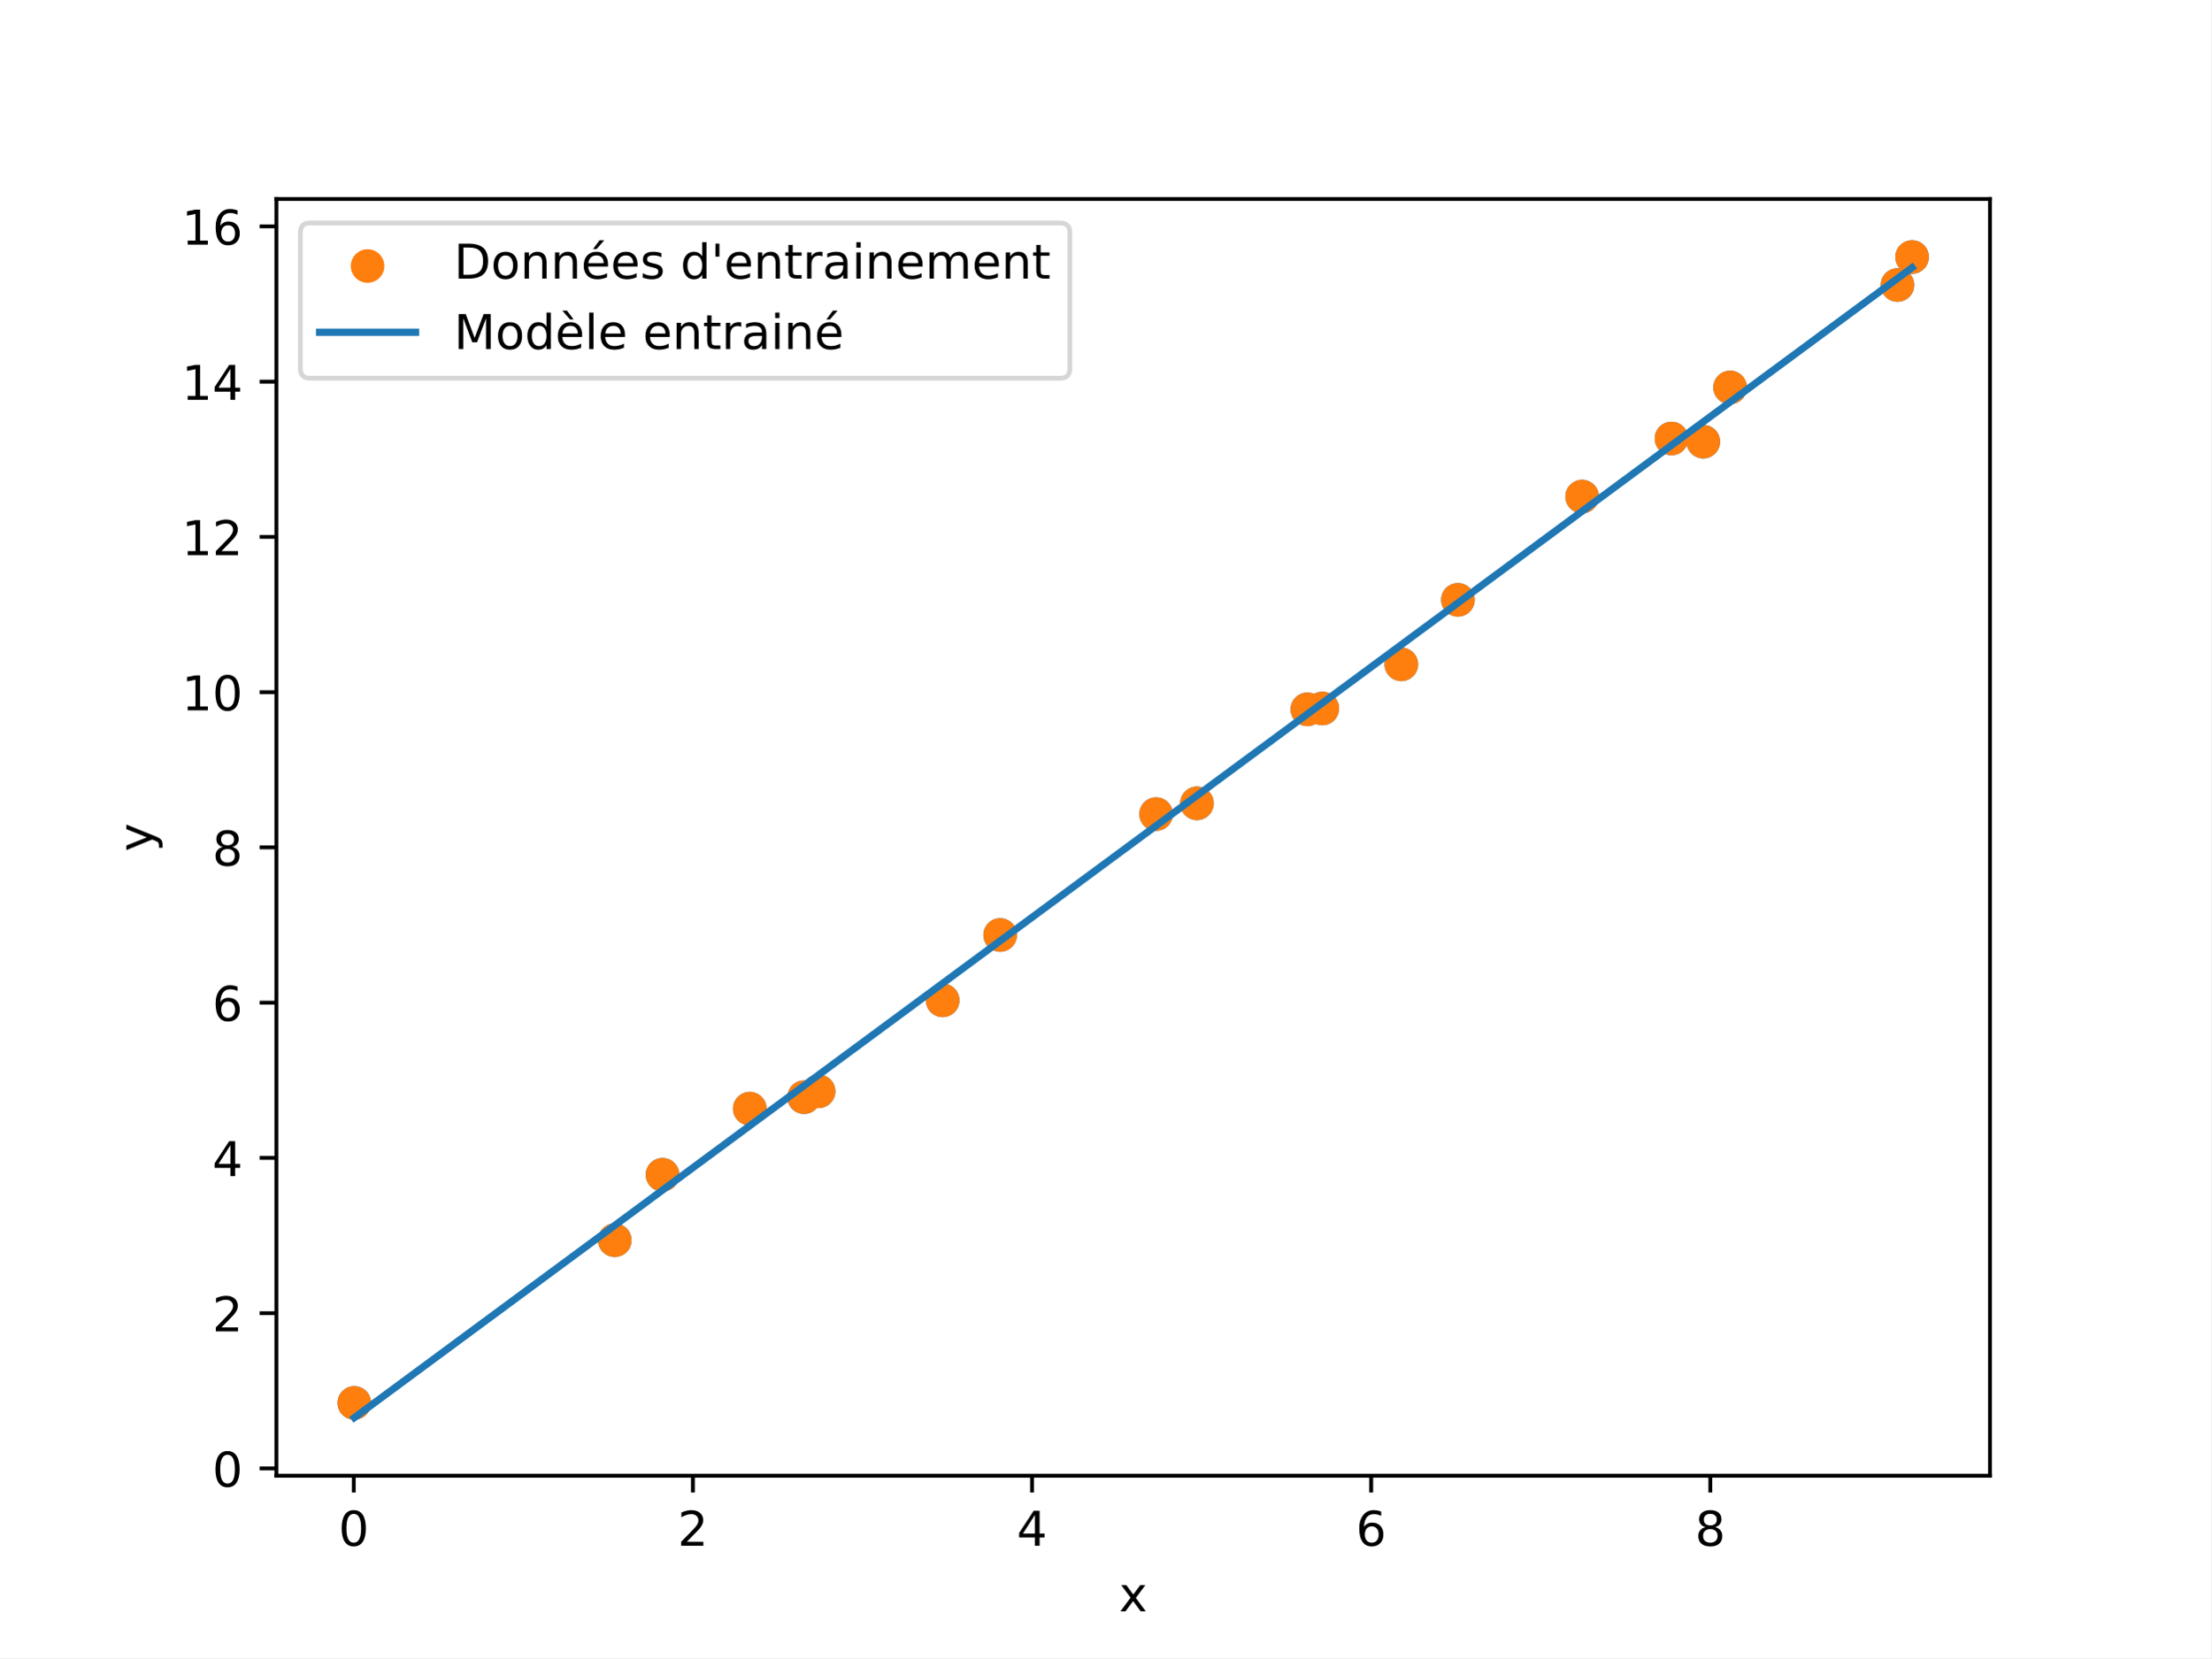
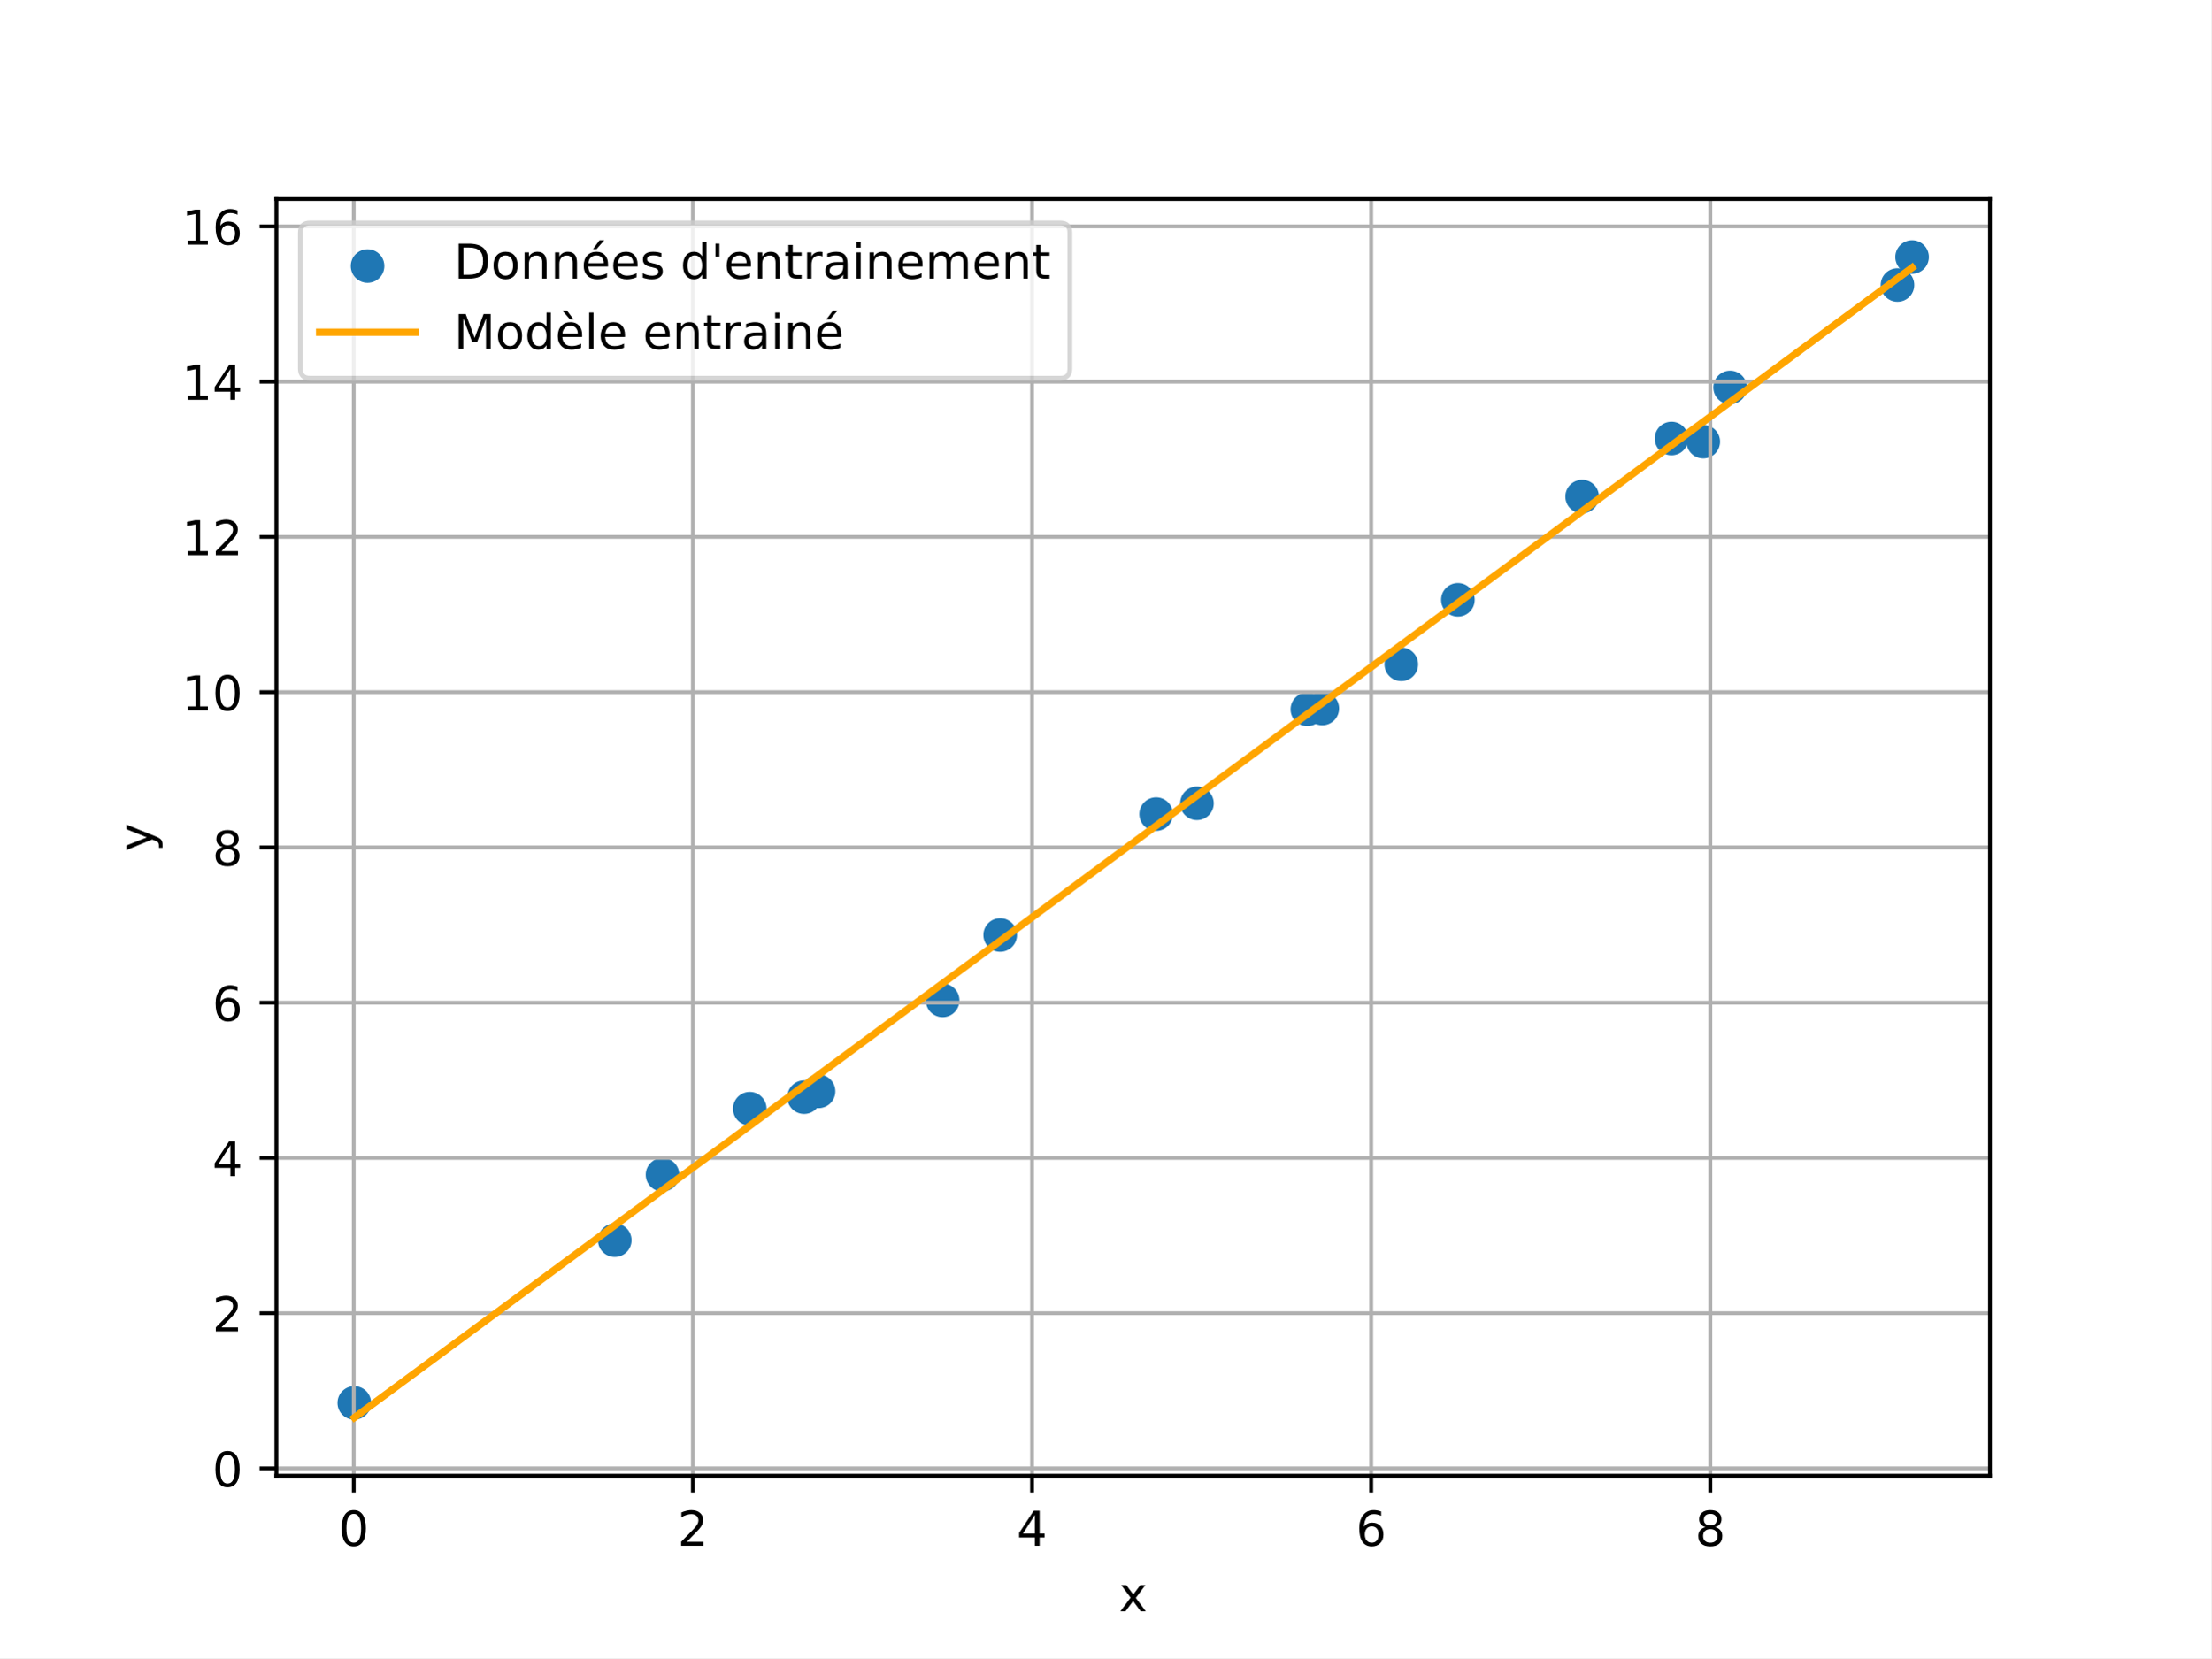
<svg xmlns="http://www.w3.org/2000/svg" xmlns:xlink="http://www.w3.org/1999/xlink" width="460.8pt" height="345.6pt" viewBox="0 0 460.8 345.6" version="1.1">
  <defs>
    <style type="text/css">*{stroke-linejoin: round; stroke-linecap: butt}</style>
  </defs>
  <g id="figure_1">
    <g id="patch_1">
      <path d="M 0 345.6  L 460.8 345.6  L 460.8 0  L 0 0  z " style="fill: #ffffff" />
    </g>
    <g id="axes_1">
      <g id="patch_2">
        <path d="M 57.6 307.584  L 414.72 307.584  L 414.72 41.472  L 57.6 41.472  z " style="fill: #ffffff" />
      </g>
      <g id="PathCollection_1">
        <defs>
-           <path id="mff3c789a0f" d="M 0 3  C 0.796 3 1.559 2.684 2.121 2.121  C 2.684 1.559 3 0.796 3 0  C 3 -0.796 2.684 -1.559 2.121 -2.121  C 1.559 -2.684 0.796 -3 0 -3  C -0.796 -3 -1.559 -2.684 -2.121 -2.121  C -2.684 -1.559 -3 -0.796 -3 0  C -3 0.796 -2.684 1.559 -2.121 2.121  C -1.559 2.684 -0.796 3 0 3  z " style="stroke: #1f77b4" />
+           <path id="m4b5fde4384" d="M 0 3  C 0.796 3 1.559 2.684 2.121 2.121  C 2.684 1.559 3 0.796 3 0  C 3 -0.796 2.684 -1.559 2.121 -2.121  C 1.559 -2.684 0.796 -3 0 -3  C -0.796 -3 -1.559 -2.684 -2.121 -2.121  C -2.684 -1.559 -3 -0.796 -3 0  C -3 0.796 -2.684 1.559 -2.121 2.121  C -1.559 2.684 -0.796 3 0 3  z " style="stroke: #1f77b4" />
        </defs>
-         <g clip-path="url(#p444ffaf1b2)">
-           <use xlink:href="#mff3c789a0f" x="303.831" y="125.023" style="fill: #1f77b4; stroke: #1f77b4" />
-           <use xlink:href="#mff3c789a0f" x="329.721" y="103.5" style="fill: #1f77b4; stroke: #1f77b4" />
-           <use xlink:href="#mff3c789a0f" x="275.57" y="147.673" style="fill: #1f77b4; stroke: #1f77b4" />
-           <use xlink:href="#mff3c789a0f" x="128.117" y="258.499" style="fill: #1f77b4; stroke: #1f77b4" />
-           <use xlink:href="#mff3c789a0f" x="292.035" y="138.468" style="fill: #1f77b4; stroke: #1f77b4" />
-           <use xlink:href="#mff3c789a0f" x="73.833" y="292.414" style="fill: #1f77b4; stroke: #1f77b4" />
-           <use xlink:href="#mff3c789a0f" x="395.441" y="59.403" style="fill: #1f77b4; stroke: #1f77b4" />
-           <use xlink:href="#mff3c789a0f" x="208.44" y="194.877" style="fill: #1f77b4; stroke: #1f77b4" />
-           <use xlink:href="#mff3c789a0f" x="249.448" y="167.439" style="fill: #1f77b4; stroke: #1f77b4" />
-           <use xlink:href="#mff3c789a0f" x="156.254" y="231.085" style="fill: #1f77b4; stroke: #1f77b4" />
-           <use xlink:href="#mff3c789a0f" x="138.069" y="244.854" style="fill: #1f77b4; stroke: #1f77b4" />
-           <use xlink:href="#mff3c789a0f" x="360.561" y="80.754" style="fill: #1f77b4; stroke: #1f77b4" />
-           <use xlink:href="#mff3c789a0f" x="354.967" y="92.054" style="fill: #1f77b4; stroke: #1f77b4" />
-           <use xlink:href="#mff3c789a0f" x="170.588" y="227.468" style="fill: #1f77b4; stroke: #1f77b4" />
-           <use xlink:href="#mff3c789a0f" x="196.449" y="208.507" style="fill: #1f77b4; stroke: #1f77b4" />
-           <use xlink:href="#mff3c789a0f" x="240.938" y="169.683" style="fill: #1f77b4; stroke: #1f77b4" />
-           <use xlink:href="#mff3c789a0f" x="272.46" y="147.851" style="fill: #1f77b4; stroke: #1f77b4" />
-           <use xlink:href="#mff3c789a0f" x="167.574" y="228.684" style="fill: #1f77b4; stroke: #1f77b4" />
-           <use xlink:href="#mff3c789a0f" x="348.348" y="91.397" style="fill: #1f77b4; stroke: #1f77b4" />
-           <use xlink:href="#mff3c789a0f" x="398.487" y="53.568" style="fill: #1f77b4; stroke: #1f77b4" />
-         </g>
-       </g>
-       <g id="PathCollection_2">
-         <defs>
-           <path id="meff86f1869" d="M 0 3  C 0.796 3 1.559 2.684 2.121 2.121  C 2.684 1.559 3 0.796 3 0  C 3 -0.796 2.684 -1.559 2.121 -2.121  C 1.559 -2.684 0.796 -3 0 -3  C -0.796 -3 -1.559 -2.684 -2.121 -2.121  C -2.684 -1.559 -3 -0.796 -3 0  C -3 0.796 -2.684 1.559 -2.121 2.121  C -1.559 2.684 -0.796 3 0 3  z " style="stroke: #ff7f0e" />
-         </defs>
-         <g clip-path="url(#p444ffaf1b2)">
-           <use xlink:href="#meff86f1869" x="303.831" y="125.023" style="fill: #ff7f0e; stroke: #ff7f0e" />
-           <use xlink:href="#meff86f1869" x="329.721" y="103.5" style="fill: #ff7f0e; stroke: #ff7f0e" />
-           <use xlink:href="#meff86f1869" x="275.57" y="147.673" style="fill: #ff7f0e; stroke: #ff7f0e" />
-           <use xlink:href="#meff86f1869" x="128.117" y="258.499" style="fill: #ff7f0e; stroke: #ff7f0e" />
-           <use xlink:href="#meff86f1869" x="292.035" y="138.468" style="fill: #ff7f0e; stroke: #ff7f0e" />
-           <use xlink:href="#meff86f1869" x="73.833" y="292.414" style="fill: #ff7f0e; stroke: #ff7f0e" />
-           <use xlink:href="#meff86f1869" x="395.441" y="59.403" style="fill: #ff7f0e; stroke: #ff7f0e" />
-           <use xlink:href="#meff86f1869" x="208.44" y="194.877" style="fill: #ff7f0e; stroke: #ff7f0e" />
-           <use xlink:href="#meff86f1869" x="249.448" y="167.439" style="fill: #ff7f0e; stroke: #ff7f0e" />
-           <use xlink:href="#meff86f1869" x="156.254" y="231.085" style="fill: #ff7f0e; stroke: #ff7f0e" />
-           <use xlink:href="#meff86f1869" x="138.069" y="244.854" style="fill: #ff7f0e; stroke: #ff7f0e" />
-           <use xlink:href="#meff86f1869" x="360.561" y="80.754" style="fill: #ff7f0e; stroke: #ff7f0e" />
-           <use xlink:href="#meff86f1869" x="354.967" y="92.054" style="fill: #ff7f0e; stroke: #ff7f0e" />
-           <use xlink:href="#meff86f1869" x="170.588" y="227.468" style="fill: #ff7f0e; stroke: #ff7f0e" />
-           <use xlink:href="#meff86f1869" x="196.449" y="208.507" style="fill: #ff7f0e; stroke: #ff7f0e" />
-           <use xlink:href="#meff86f1869" x="240.938" y="169.683" style="fill: #ff7f0e; stroke: #ff7f0e" />
-           <use xlink:href="#meff86f1869" x="272.46" y="147.851" style="fill: #ff7f0e; stroke: #ff7f0e" />
-           <use xlink:href="#meff86f1869" x="167.574" y="228.684" style="fill: #ff7f0e; stroke: #ff7f0e" />
-           <use xlink:href="#meff86f1869" x="348.348" y="91.397" style="fill: #ff7f0e; stroke: #ff7f0e" />
-           <use xlink:href="#meff86f1869" x="398.487" y="53.568" style="fill: #ff7f0e; stroke: #ff7f0e" />
+         <g clip-path="url(#pfc199d192a)">
+           <use xlink:href="#m4b5fde4384" x="303.831" y="125.023" style="fill: #1f77b4; stroke: #1f77b4" />
+           <use xlink:href="#m4b5fde4384" x="329.721" y="103.5" style="fill: #1f77b4; stroke: #1f77b4" />
+           <use xlink:href="#m4b5fde4384" x="275.57" y="147.673" style="fill: #1f77b4; stroke: #1f77b4" />
+           <use xlink:href="#m4b5fde4384" x="128.117" y="258.499" style="fill: #1f77b4; stroke: #1f77b4" />
+           <use xlink:href="#m4b5fde4384" x="292.035" y="138.468" style="fill: #1f77b4; stroke: #1f77b4" />
+           <use xlink:href="#m4b5fde4384" x="73.833" y="292.414" style="fill: #1f77b4; stroke: #1f77b4" />
+           <use xlink:href="#m4b5fde4384" x="395.441" y="59.403" style="fill: #1f77b4; stroke: #1f77b4" />
+           <use xlink:href="#m4b5fde4384" x="208.44" y="194.877" style="fill: #1f77b4; stroke: #1f77b4" />
+           <use xlink:href="#m4b5fde4384" x="249.448" y="167.439" style="fill: #1f77b4; stroke: #1f77b4" />
+           <use xlink:href="#m4b5fde4384" x="156.254" y="231.085" style="fill: #1f77b4; stroke: #1f77b4" />
+           <use xlink:href="#m4b5fde4384" x="138.069" y="244.854" style="fill: #1f77b4; stroke: #1f77b4" />
+           <use xlink:href="#m4b5fde4384" x="360.561" y="80.754" style="fill: #1f77b4; stroke: #1f77b4" />
+           <use xlink:href="#m4b5fde4384" x="354.967" y="92.054" style="fill: #1f77b4; stroke: #1f77b4" />
+           <use xlink:href="#m4b5fde4384" x="170.588" y="227.468" style="fill: #1f77b4; stroke: #1f77b4" />
+           <use xlink:href="#m4b5fde4384" x="196.449" y="208.507" style="fill: #1f77b4; stroke: #1f77b4" />
+           <use xlink:href="#m4b5fde4384" x="240.938" y="169.683" style="fill: #1f77b4; stroke: #1f77b4" />
+           <use xlink:href="#m4b5fde4384" x="272.46" y="147.851" style="fill: #1f77b4; stroke: #1f77b4" />
+           <use xlink:href="#m4b5fde4384" x="167.574" y="228.684" style="fill: #1f77b4; stroke: #1f77b4" />
+           <use xlink:href="#m4b5fde4384" x="348.348" y="91.397" style="fill: #1f77b4; stroke: #1f77b4" />
+           <use xlink:href="#m4b5fde4384" x="398.487" y="53.568" style="fill: #1f77b4; stroke: #1f77b4" />
        </g>
      </g>
      <g id="matplotlib.axis_1">
        <g id="xtick_1">
          <g id="line2d_1">
-             <defs>
-               <path id="mf8bd1c16aa" d="M 0 0  L 0 3.5  " style="stroke: #000000; stroke-width: 0.8" />
-             </defs>
-             <g>
-               <use xlink:href="#mf8bd1c16aa" x="73.723" y="307.584" style="stroke: #000000; stroke-width: 0.8" />
+             <path d="M 73.723 307.584  L 73.723 41.472  " clip-path="url(#pfc199d192a)" style="fill: none; stroke: #b0b0b0; stroke-width: 0.8; stroke-linecap: square" />
+           </g>
+           <g id="line2d_2">
+             <defs>
+               <path id="me760c0a0bf" d="M 0 0  L 0 3.5  " style="stroke: #000000; stroke-width: 0.8" />
+             </defs>
+             <g>
+               <use xlink:href="#me760c0a0bf" x="73.723" y="307.584" style="stroke: #000000; stroke-width: 0.8" />
            </g>
          </g>
          <g id="text_1">
            <g transform="translate(70.54193 322.1824) scale(0.1 -0.1)">
              <defs>
                <path id="DejaVuSans-30" d="M 2034 4250  Q 1547 4250 1301 3770  Q 1056 3291 1056 2328  Q 1056 1369 1301 889  Q 1547 409 2034 409  Q 2525 409 2770 889  Q 3016 1369 3016 2328  Q 3016 3291 2770 3770  Q 2525 4250 2034 4250  z M 2034 4750  Q 2819 4750 3233 4129  Q 3647 3509 3647 2328  Q 3647 1150 3233 529  Q 2819 -91 2034 -91  Q 1250 -91 836 529  Q 422 1150 422 2328  Q 422 3509 836 4129  Q 1250 4750 2034 4750  z " transform="scale(0.015625)" />
              </defs>
              <use xlink:href="#DejaVuSans-30" />
            </g>
          </g>
        </g>
        <g id="xtick_2">
-           <g id="line2d_2">
-             <g>
-               <use xlink:href="#mf8bd1c16aa" x="144.402" y="307.584" style="stroke: #000000; stroke-width: 0.8" />
+           <g id="line2d_3">
+             <path d="M 144.402 307.584  L 144.402 41.472  " clip-path="url(#pfc199d192a)" style="fill: none; stroke: #b0b0b0; stroke-width: 0.8; stroke-linecap: square" />
+           </g>
+           <g id="line2d_4">
+             <g>
+               <use xlink:href="#me760c0a0bf" x="144.402" y="307.584" style="stroke: #000000; stroke-width: 0.8" />
            </g>
          </g>
          <g id="text_2">
            <g transform="translate(141.2204 322.1824) scale(0.1 -0.1)">
              <defs>
                <path id="DejaVuSans-32" d="M 1228 531  L 3431 531  L 3431 0  L 469 0  L 469 531  Q 828 903 1448 1529  Q 2069 2156 2228 2338  Q 2531 2678 2651 2914  Q 2772 3150 2772 3378  Q 2772 3750 2511 3984  Q 2250 4219 1831 4219  Q 1534 4219 1204 4116  Q 875 4013 500 3803  L 500 4441  Q 881 4594 1212 4672  Q 1544 4750 1819 4750  Q 2544 4750 2975 4387  Q 3406 4025 3406 3419  Q 3406 3131 3298 2873  Q 3191 2616 2906 2266  Q 2828 2175 2409 1742  Q 1991 1309 1228 531  z " transform="scale(0.015625)" />
              </defs>
              <use xlink:href="#DejaVuSans-32" />
            </g>
          </g>
        </g>
        <g id="xtick_3">
-           <g id="line2d_3">
-             <g>
-               <use xlink:href="#mf8bd1c16aa" x="215.08" y="307.584" style="stroke: #000000; stroke-width: 0.8" />
+           <g id="line2d_5">
+             <path d="M 215.08 307.584  L 215.08 41.472  " clip-path="url(#pfc199d192a)" style="fill: none; stroke: #b0b0b0; stroke-width: 0.8; stroke-linecap: square" />
+           </g>
+           <g id="line2d_6">
+             <g>
+               <use xlink:href="#me760c0a0bf" x="215.08" y="307.584" style="stroke: #000000; stroke-width: 0.8" />
            </g>
          </g>
          <g id="text_3">
            <g transform="translate(211.8989 322.1824) scale(0.1 -0.1)">
              <defs>
                <path id="DejaVuSans-34" d="M 2419 4116  L 825 1625  L 2419 1625  L 2419 4116  z M 2253 4666  L 3047 4666  L 3047 1625  L 3713 1625  L 3713 1100  L 3047 1100  L 3047 0  L 2419 0  L 2419 1100  L 313 1100  L 313 1709  L 2253 4666  z " transform="scale(0.015625)" />
              </defs>
              <use xlink:href="#DejaVuSans-34" />
            </g>
          </g>
        </g>
        <g id="xtick_4">
-           <g id="line2d_4">
-             <g>
-               <use xlink:href="#mf8bd1c16aa" x="285.759" y="307.584" style="stroke: #000000; stroke-width: 0.8" />
+           <g id="line2d_7">
+             <path d="M 285.759 307.584  L 285.759 41.472  " clip-path="url(#pfc199d192a)" style="fill: none; stroke: #b0b0b0; stroke-width: 0.8; stroke-linecap: square" />
+           </g>
+           <g id="line2d_8">
+             <g>
+               <use xlink:href="#me760c0a0bf" x="285.759" y="307.584" style="stroke: #000000; stroke-width: 0.8" />
            </g>
          </g>
          <g id="text_4">
            <g transform="translate(282.5774 322.1824) scale(0.1 -0.1)">
              <defs>
                <path id="DejaVuSans-36" d="M 2113 2584  Q 1688 2584 1439 2293  Q 1191 2003 1191 1497  Q 1191 994 1439 701  Q 1688 409 2113 409  Q 2538 409 2786 701  Q 3034 994 3034 1497  Q 3034 2003 2786 2293  Q 2538 2584 2113 2584  z M 3366 4563  L 3366 3988  Q 3128 4100 2886 4159  Q 2644 4219 2406 4219  Q 1781 4219 1451 3797  Q 1122 3375 1075 2522  Q 1259 2794 1537 2939  Q 1816 3084 2150 3084  Q 2853 3084 3261 2657  Q 3669 2231 3669 1497  Q 3669 778 3244 343  Q 2819 -91 2113 -91  Q 1303 -91 875 529  Q 447 1150 447 2328  Q 447 3434 972 4092  Q 1497 4750 2381 4750  Q 2619 4750 2861 4703  Q 3103 4656 3366 4563  z " transform="scale(0.015625)" />
              </defs>
              <use xlink:href="#DejaVuSans-36" />
            </g>
          </g>
        </g>
        <g id="xtick_5">
-           <g id="line2d_5">
-             <g>
-               <use xlink:href="#mf8bd1c16aa" x="356.437" y="307.584" style="stroke: #000000; stroke-width: 0.8" />
+           <g id="line2d_9">
+             <path d="M 356.437 307.584  L 356.437 41.472  " clip-path="url(#pfc199d192a)" style="fill: none; stroke: #b0b0b0; stroke-width: 0.8; stroke-linecap: square" />
+           </g>
+           <g id="line2d_10">
+             <g>
+               <use xlink:href="#me760c0a0bf" x="356.437" y="307.584" style="stroke: #000000; stroke-width: 0.8" />
            </g>
          </g>
          <g id="text_5">
            <g transform="translate(353.2559 322.1824) scale(0.1 -0.1)">
              <defs>
                <path id="DejaVuSans-38" d="M 2034 2216  Q 1584 2216 1326 1975  Q 1069 1734 1069 1313  Q 1069 891 1326 650  Q 1584 409 2034 409  Q 2484 409 2743 651  Q 3003 894 3003 1313  Q 3003 1734 2745 1975  Q 2488 2216 2034 2216  z M 1403 2484  Q 997 2584 770 2862  Q 544 3141 544 3541  Q 544 4100 942 4425  Q 1341 4750 2034 4750  Q 2731 4750 3128 4425  Q 3525 4100 3525 3541  Q 3525 3141 3298 2862  Q 3072 2584 2669 2484  Q 3125 2378 3379 2068  Q 3634 1759 3634 1313  Q 3634 634 3220 271  Q 2806 -91 2034 -91  Q 1263 -91 848 271  Q 434 634 434 1313  Q 434 1759 690 2068  Q 947 2378 1403 2484  z M 1172 3481  Q 1172 3119 1398 2916  Q 1625 2713 2034 2713  Q 2441 2713 2670 2916  Q 2900 3119 2900 3481  Q 2900 3844 2670 4047  Q 2441 4250 2034 4250  Q 1625 4250 1398 4047  Q 1172 3844 1172 3481  z " transform="scale(0.015625)" />
              </defs>
              <use xlink:href="#DejaVuSans-38" />
            </g>
          </g>
        </g>
        <g id="text_6">
          <g transform="translate(233.2006 335.8606) scale(0.1 -0.1)">
            <defs>
              <path id="DejaVuSans-78" d="M 3513 3500  L 2247 1797  L 3578 0  L 2900 0  L 1881 1375  L 863 0  L 184 0  L 1544 1831  L 300 3500  L 978 3500  L 1906 2253  L 2834 3500  L 3513 3500  z " transform="scale(0.015625)" />
            </defs>
            <use xlink:href="#DejaVuSans-78" />
          </g>
        </g>
      </g>
      <g id="matplotlib.axis_2">
        <g id="ytick_1">
-           <g id="line2d_6">
-             <defs>
-               <path id="m0bf04bccd7" d="M 0 0  L -3.5 0  " style="stroke: #000000; stroke-width: 0.8" />
-             </defs>
-             <g>
-               <use xlink:href="#m0bf04bccd7" x="57.6" y="306.065" style="stroke: #000000; stroke-width: 0.8" />
+           <g id="line2d_11">
+             <path d="M 57.6 306.065  L 414.72 306.065  " clip-path="url(#pfc199d192a)" style="fill: none; stroke: #b0b0b0; stroke-width: 0.8; stroke-linecap: square" />
+           </g>
+           <g id="line2d_12">
+             <defs>
+               <path id="m26b0a91633" d="M 0 0  L -3.5 0  " style="stroke: #000000; stroke-width: 0.8" />
+             </defs>
+             <g>
+               <use xlink:href="#m26b0a91633" x="57.6" y="306.065" style="stroke: #000000; stroke-width: 0.8" />
            </g>
          </g>
          <g id="text_7">
            <g transform="translate(44.2375 309.864) scale(0.1 -0.1)">
              <use xlink:href="#DejaVuSans-30" />
            </g>
          </g>
        </g>
        <g id="ytick_2">
-           <g id="line2d_7">
-             <g>
-               <use xlink:href="#m0bf04bccd7" x="57.6" y="273.705" style="stroke: #000000; stroke-width: 0.8" />
+           <g id="line2d_13">
+             <path d="M 57.6 273.705  L 414.72 273.705  " clip-path="url(#pfc199d192a)" style="fill: none; stroke: #b0b0b0; stroke-width: 0.8; stroke-linecap: square" />
+           </g>
+           <g id="line2d_14">
+             <g>
+               <use xlink:href="#m26b0a91633" x="57.6" y="273.705" style="stroke: #000000; stroke-width: 0.8" />
            </g>
          </g>
          <g id="text_8">
            <g transform="translate(44.2375 277.5039) scale(0.1 -0.1)">
              <use xlink:href="#DejaVuSans-32" />
            </g>
          </g>
        </g>
        <g id="ytick_3">
-           <g id="line2d_8">
-             <g>
-               <use xlink:href="#m0bf04bccd7" x="57.6" y="241.344" style="stroke: #000000; stroke-width: 0.8" />
+           <g id="line2d_15">
+             <path d="M 57.6 241.344  L 414.72 241.344  " clip-path="url(#pfc199d192a)" style="fill: none; stroke: #b0b0b0; stroke-width: 0.8; stroke-linecap: square" />
+           </g>
+           <g id="line2d_16">
+             <g>
+               <use xlink:href="#m26b0a91633" x="57.6" y="241.344" style="stroke: #000000; stroke-width: 0.8" />
            </g>
          </g>
          <g id="text_9">
            <g transform="translate(44.2375 245.1437) scale(0.1 -0.1)">
              <use xlink:href="#DejaVuSans-34" />
            </g>
          </g>
        </g>
        <g id="ytick_4">
-           <g id="line2d_9">
-             <g>
-               <use xlink:href="#m0bf04bccd7" x="57.6" y="208.984" style="stroke: #000000; stroke-width: 0.8" />
+           <g id="line2d_17">
+             <path d="M 57.6 208.984  L 414.72 208.984  " clip-path="url(#pfc199d192a)" style="fill: none; stroke: #b0b0b0; stroke-width: 0.8; stroke-linecap: square" />
+           </g>
+           <g id="line2d_18">
+             <g>
+               <use xlink:href="#m26b0a91633" x="57.6" y="208.984" style="stroke: #000000; stroke-width: 0.8" />
            </g>
          </g>
          <g id="text_10">
            <g transform="translate(44.2375 212.7835) scale(0.1 -0.1)">
              <use xlink:href="#DejaVuSans-36" />
            </g>
          </g>
        </g>
        <g id="ytick_5">
-           <g id="line2d_10">
-             <g>
-               <use xlink:href="#m0bf04bccd7" x="57.6" y="176.624" style="stroke: #000000; stroke-width: 0.8" />
+           <g id="line2d_19">
+             <path d="M 57.6 176.624  L 414.72 176.624  " clip-path="url(#pfc199d192a)" style="fill: none; stroke: #b0b0b0; stroke-width: 0.8; stroke-linecap: square" />
+           </g>
+           <g id="line2d_20">
+             <g>
+               <use xlink:href="#m26b0a91633" x="57.6" y="176.624" style="stroke: #000000; stroke-width: 0.8" />
            </g>
          </g>
          <g id="text_11">
            <g transform="translate(44.2375 180.4233) scale(0.1 -0.1)">
              <use xlink:href="#DejaVuSans-38" />
            </g>
          </g>
        </g>
        <g id="ytick_6">
-           <g id="line2d_11">
-             <g>
-               <use xlink:href="#m0bf04bccd7" x="57.6" y="144.264" style="stroke: #000000; stroke-width: 0.8" />
+           <g id="line2d_21">
+             <path d="M 57.6 144.264  L 414.72 144.264  " clip-path="url(#pfc199d192a)" style="fill: none; stroke: #b0b0b0; stroke-width: 0.8; stroke-linecap: square" />
+           </g>
+           <g id="line2d_22">
+             <g>
+               <use xlink:href="#m26b0a91633" x="57.6" y="144.264" style="stroke: #000000; stroke-width: 0.8" />
            </g>
          </g>
          <g id="text_12">
            <g transform="translate(37.875 148.0631) scale(0.1 -0.1)">
              <defs>
                <path id="DejaVuSans-31" d="M 794 531  L 1825 531  L 1825 4091  L 703 3866  L 703 4441  L 1819 4666  L 2450 4666  L 2450 531  L 3481 531  L 3481 0  L 794 0  L 794 531  z " transform="scale(0.015625)" />
              </defs>
              <use xlink:href="#DejaVuSans-31" />
              <use xlink:href="#DejaVuSans-30" transform="translate(63.62305 0)" />
            </g>
          </g>
        </g>
        <g id="ytick_7">
-           <g id="line2d_12">
-             <g>
-               <use xlink:href="#m0bf04bccd7" x="57.6" y="111.904" style="stroke: #000000; stroke-width: 0.8" />
+           <g id="line2d_23">
+             <path d="M 57.6 111.904  L 414.72 111.904  " clip-path="url(#pfc199d192a)" style="fill: none; stroke: #b0b0b0; stroke-width: 0.8; stroke-linecap: square" />
+           </g>
+           <g id="line2d_24">
+             <g>
+               <use xlink:href="#m26b0a91633" x="57.6" y="111.904" style="stroke: #000000; stroke-width: 0.8" />
            </g>
          </g>
          <g id="text_13">
            <g transform="translate(37.875 115.7029) scale(0.1 -0.1)">
              <use xlink:href="#DejaVuSans-31" />
              <use xlink:href="#DejaVuSans-32" transform="translate(63.62305 0)" />
            </g>
          </g>
        </g>
        <g id="ytick_8">
-           <g id="line2d_13">
-             <g>
-               <use xlink:href="#m0bf04bccd7" x="57.6" y="79.544" style="stroke: #000000; stroke-width: 0.8" />
+           <g id="line2d_25">
+             <path d="M 57.6 79.544  L 414.72 79.544  " clip-path="url(#pfc199d192a)" style="fill: none; stroke: #b0b0b0; stroke-width: 0.8; stroke-linecap: square" />
+           </g>
+           <g id="line2d_26">
+             <g>
+               <use xlink:href="#m26b0a91633" x="57.6" y="79.544" style="stroke: #000000; stroke-width: 0.8" />
            </g>
          </g>
          <g id="text_14">
            <g transform="translate(37.875 83.34274) scale(0.1 -0.1)">
              <use xlink:href="#DejaVuSans-31" />
              <use xlink:href="#DejaVuSans-34" transform="translate(63.62305 0)" />
            </g>
          </g>
        </g>
        <g id="ytick_9">
-           <g id="line2d_14">
-             <g>
-               <use xlink:href="#m0bf04bccd7" x="57.6" y="47.183" style="stroke: #000000; stroke-width: 0.8" />
+           <g id="line2d_27">
+             <path d="M 57.6 47.183  L 414.72 47.183  " clip-path="url(#pfc199d192a)" style="fill: none; stroke: #b0b0b0; stroke-width: 0.8; stroke-linecap: square" />
+           </g>
+           <g id="line2d_28">
+             <g>
+               <use xlink:href="#m26b0a91633" x="57.6" y="47.183" style="stroke: #000000; stroke-width: 0.8" />
            </g>
          </g>
          <g id="text_15">
            <g transform="translate(37.875 50.98255) scale(0.1 -0.1)">
              <use xlink:href="#DejaVuSans-31" />
              <use xlink:href="#DejaVuSans-36" transform="translate(63.62305 0)" />
            </g>
          </g>
        </g>
        <g id="text_16">
          <g transform="translate(31.79531 177.4874) rotate(-90) scale(0.1 -0.1)">
            <defs>
              <path id="DejaVuSans-79" d="M 2059 -325  Q 1816 -950 1584 -1140  Q 1353 -1331 966 -1331  L 506 -1331  L 506 -850  L 844 -850  Q 1081 -850 1212 -737  Q 1344 -625 1503 -206  L 1606 56  L 191 3500  L 800 3500  L 1894 763  L 2988 3500  L 3597 3500  L 2059 -325  z " transform="scale(0.015625)" />
            </defs>
            <use xlink:href="#DejaVuSans-79" />
          </g>
        </g>
      </g>
-       <g id="line2d_15">
-         <path d="M 73.833 295.488  L 398.487 55.783  " clip-path="url(#p444ffaf1b2)" style="fill: none; stroke: #1f77b4; stroke-width: 1.5; stroke-linecap: square" />
+       <g id="line2d_29">
+         <path d="M 73.833 295.488  L 398.487 55.783  " clip-path="url(#pfc199d192a)" style="fill: none; stroke: #ffa500; stroke-width: 1.5; stroke-linecap: square" />
      </g>
      <g id="patch_3">
        <path d="M 57.6 307.584  L 57.6 41.472  " style="fill: none; stroke: #000000; stroke-width: 0.8; stroke-linejoin: miter; stroke-linecap: square" />
      </g>
      <g id="patch_4">
        <path d="M 414.72 307.584  L 414.72 41.472  " style="fill: none; stroke: #000000; stroke-width: 0.8; stroke-linejoin: miter; stroke-linecap: square" />
      </g>
      <g id="patch_5">
        <path d="M 57.6 307.584  L 414.72 307.584  " style="fill: none; stroke: #000000; stroke-width: 0.8; stroke-linejoin: miter; stroke-linecap: square" />
      </g>
      <g id="patch_6">
        <path d="M 57.6 41.472  L 414.72 41.472  " style="fill: none; stroke: #000000; stroke-width: 0.8; stroke-linejoin: miter; stroke-linecap: square" />
      </g>
      <g id="legend_1">
        <g id="patch_7">
          <path d="M 64.6 78.828  L 220.955 78.828  Q 222.955 78.828 222.955 76.828  L 222.955 48.472  Q 222.955 46.472 220.955 46.472  L 64.6 46.472  Q 62.6 46.472 62.6 48.472  L 62.6 76.828  Q 62.6 78.828 64.6 78.828  z " style="fill: #ffffff; opacity: 0.8; stroke: #cccccc; stroke-linejoin: miter" />
        </g>
-         <g id="PathCollection_3">
+         <g id="PathCollection_2">
          <g>
-             <use xlink:href="#meff86f1869" x="76.6" y="55.445" style="fill: #ff7f0e; stroke: #ff7f0e" />
+             <use xlink:href="#m4b5fde4384" x="76.6" y="55.445" style="fill: #1f77b4; stroke: #1f77b4" />
          </g>
        </g>
        <g id="text_17">
          <g transform="translate(94.6 58.07044) scale(0.1 -0.1)">
            <defs>
              <path id="DejaVuSans-44" d="M 1259 4147  L 1259 519  L 2022 519  Q 2988 519 3436 956  Q 3884 1394 3884 2338  Q 3884 3275 3436 3711  Q 2988 4147 2022 4147  L 1259 4147  z M 628 4666  L 1925 4666  Q 3281 4666 3915 4102  Q 4550 3538 4550 2338  Q 4550 1131 3912 565  Q 3275 0 1925 0  L 628 0  L 628 4666  z " transform="scale(0.015625)" />
              <path id="DejaVuSans-6f" d="M 1959 3097  Q 1497 3097 1228 2736  Q 959 2375 959 1747  Q 959 1119 1226 758  Q 1494 397 1959 397  Q 2419 397 2687 759  Q 2956 1122 2956 1747  Q 2956 2369 2687 2733  Q 2419 3097 1959 3097  z M 1959 3584  Q 2709 3584 3137 3096  Q 3566 2609 3566 1747  Q 3566 888 3137 398  Q 2709 -91 1959 -91  Q 1206 -91 779 398  Q 353 888 353 1747  Q 353 2609 779 3096  Q 1206 3584 1959 3584  z " transform="scale(0.015625)" />
              <path id="DejaVuSans-6e" d="M 3513 2113  L 3513 0  L 2938 0  L 2938 2094  Q 2938 2591 2744 2837  Q 2550 3084 2163 3084  Q 1697 3084 1428 2787  Q 1159 2491 1159 1978  L 1159 0  L 581 0  L 581 3500  L 1159 3500  L 1159 2956  Q 1366 3272 1645 3428  Q 1925 3584 2291 3584  Q 2894 3584 3203 3211  Q 3513 2838 3513 2113  z " transform="scale(0.015625)" />
              <path id="DejaVuSans-e9" d="M 3597 1894  L 3597 1613  L 953 1613  Q 991 1019 1311 708  Q 1631 397 2203 397  Q 2534 397 2845 478  Q 3156 559 3463 722  L 3463 178  Q 3153 47 2828 -22  Q 2503 -91 2169 -91  Q 1331 -91 842 396  Q 353 884 353 1716  Q 353 2575 817 3079  Q 1281 3584 2069 3584  Q 2775 3584 3186 3129  Q 3597 2675 3597 1894  z M 3022 2063  Q 3016 2534 2758 2815  Q 2500 3097 2075 3097  Q 1594 3097 1305 2825  Q 1016 2553 972 2059  L 3022 2063  z M 2466 5119  L 3088 5119  L 2070 3944  L 1591 3944  L 2466 5119  z " transform="scale(0.015625)" />
              <path id="DejaVuSans-65" d="M 3597 1894  L 3597 1613  L 953 1613  Q 991 1019 1311 708  Q 1631 397 2203 397  Q 2534 397 2845 478  Q 3156 559 3463 722  L 3463 178  Q 3153 47 2828 -22  Q 2503 -91 2169 -91  Q 1331 -91 842 396  Q 353 884 353 1716  Q 353 2575 817 3079  Q 1281 3584 2069 3584  Q 2775 3584 3186 3129  Q 3597 2675 3597 1894  z M 3022 2063  Q 3016 2534 2758 2815  Q 2500 3097 2075 3097  Q 1594 3097 1305 2825  Q 1016 2553 972 2059  L 3022 2063  z " transform="scale(0.015625)" />
              <path id="DejaVuSans-73" d="M 2834 3397  L 2834 2853  Q 2591 2978 2328 3040  Q 2066 3103 1784 3103  Q 1356 3103 1142 2972  Q 928 2841 928 2578  Q 928 2378 1081 2264  Q 1234 2150 1697 2047  L 1894 2003  Q 2506 1872 2764 1633  Q 3022 1394 3022 966  Q 3022 478 2636 193  Q 2250 -91 1575 -91  Q 1294 -91 989 -36  Q 684 19 347 128  L 347 722  Q 666 556 975 473  Q 1284 391 1588 391  Q 1994 391 2212 530  Q 2431 669 2431 922  Q 2431 1156 2273 1281  Q 2116 1406 1581 1522  L 1381 1569  Q 847 1681 609 1914  Q 372 2147 372 2553  Q 372 3047 722 3315  Q 1072 3584 1716 3584  Q 2034 3584 2315 3537  Q 2597 3491 2834 3397  z " transform="scale(0.015625)" />
              <path id="DejaVuSans-20" transform="scale(0.015625)" />
              <path id="DejaVuSans-64" d="M 2906 2969  L 2906 4863  L 3481 4863  L 3481 0  L 2906 0  L 2906 525  Q 2725 213 2448 61  Q 2172 -91 1784 -91  Q 1150 -91 751 415  Q 353 922 353 1747  Q 353 2572 751 3078  Q 1150 3584 1784 3584  Q 2172 3584 2448 3432  Q 2725 3281 2906 2969  z M 947 1747  Q 947 1113 1208 752  Q 1469 391 1925 391  Q 2381 391 2643 752  Q 2906 1113 2906 1747  Q 2906 2381 2643 2742  Q 2381 3103 1925 3103  Q 1469 3103 1208 2742  Q 947 2381 947 1747  z " transform="scale(0.015625)" />
              <path id="DejaVuSans-27" d="M 1147 4666  L 1147 2931  L 616 2931  L 616 4666  L 1147 4666  z " transform="scale(0.015625)" />
              <path id="DejaVuSans-74" d="M 1172 4494  L 1172 3500  L 2356 3500  L 2356 3053  L 1172 3053  L 1172 1153  Q 1172 725 1289 603  Q 1406 481 1766 481  L 2356 481  L 2356 0  L 1766 0  Q 1100 0 847 248  Q 594 497 594 1153  L 594 3053  L 172 3053  L 172 3500  L 594 3500  L 594 4494  L 1172 4494  z " transform="scale(0.015625)" />
              <path id="DejaVuSans-72" d="M 2631 2963  Q 2534 3019 2420 3045  Q 2306 3072 2169 3072  Q 1681 3072 1420 2755  Q 1159 2438 1159 1844  L 1159 0  L 581 0  L 581 3500  L 1159 3500  L 1159 2956  Q 1341 3275 1631 3429  Q 1922 3584 2338 3584  Q 2397 3584 2469 3576  Q 2541 3569 2628 3553  L 2631 2963  z " transform="scale(0.015625)" />
              <path id="DejaVuSans-61" d="M 2194 1759  Q 1497 1759 1228 1600  Q 959 1441 959 1056  Q 959 750 1161 570  Q 1363 391 1709 391  Q 2188 391 2477 730  Q 2766 1069 2766 1631  L 2766 1759  L 2194 1759  z M 3341 1997  L 3341 0  L 2766 0  L 2766 531  Q 2569 213 2275 61  Q 1981 -91 1556 -91  Q 1019 -91 701 211  Q 384 513 384 1019  Q 384 1609 779 1909  Q 1175 2209 1959 2209  L 2766 2209  L 2766 2266  Q 2766 2663 2505 2880  Q 2244 3097 1772 3097  Q 1472 3097 1187 3025  Q 903 2953 641 2809  L 641 3341  Q 956 3463 1253 3523  Q 1550 3584 1831 3584  Q 2591 3584 2966 3190  Q 3341 2797 3341 1997  z " transform="scale(0.015625)" />
              <path id="DejaVuSans-69" d="M 603 3500  L 1178 3500  L 1178 0  L 603 0  L 603 3500  z M 603 4863  L 1178 4863  L 1178 4134  L 603 4134  L 603 4863  z " transform="scale(0.015625)" />
              <path id="DejaVuSans-6d" d="M 3328 2828  Q 3544 3216 3844 3400  Q 4144 3584 4550 3584  Q 5097 3584 5394 3201  Q 5691 2819 5691 2113  L 5691 0  L 5113 0  L 5113 2094  Q 5113 2597 4934 2840  Q 4756 3084 4391 3084  Q 3944 3084 3684 2787  Q 3425 2491 3425 1978  L 3425 0  L 2847 0  L 2847 2094  Q 2847 2600 2669 2842  Q 2491 3084 2119 3084  Q 1678 3084 1418 2786  Q 1159 2488 1159 1978  L 1159 0  L 581 0  L 581 3500  L 1159 3500  L 1159 2956  Q 1356 3278 1631 3431  Q 1906 3584 2284 3584  Q 2666 3584 2933 3390  Q 3200 3197 3328 2828  z " transform="scale(0.015625)" />
            </defs>
            <use xlink:href="#DejaVuSans-44" />
            <use xlink:href="#DejaVuSans-6f" transform="translate(77.00195 0)" />
            <use xlink:href="#DejaVuSans-6e" transform="translate(138.1836 0)" />
            <use xlink:href="#DejaVuSans-6e" transform="translate(201.5625 0)" />
            <use xlink:href="#DejaVuSans-e9" transform="translate(264.9414 0)" />
            <use xlink:href="#DejaVuSans-65" transform="translate(326.4648 0)" />
            <use xlink:href="#DejaVuSans-73" transform="translate(387.9883 0)" />
            <use xlink:href="#DejaVuSans-20" transform="translate(440.0879 0)" />
            <use xlink:href="#DejaVuSans-64" transform="translate(471.875 0)" />
            <use xlink:href="#DejaVuSans-27" transform="translate(535.3516 0)" />
            <use xlink:href="#DejaVuSans-65" transform="translate(562.8418 0)" />
            <use xlink:href="#DejaVuSans-6e" transform="translate(624.3652 0)" />
            <use xlink:href="#DejaVuSans-74" transform="translate(687.7441 0)" />
            <use xlink:href="#DejaVuSans-72" transform="translate(726.9531 0)" />
            <use xlink:href="#DejaVuSans-61" transform="translate(768.0664 0)" />
            <use xlink:href="#DejaVuSans-69" transform="translate(829.3457 0)" />
            <use xlink:href="#DejaVuSans-6e" transform="translate(857.1289 0)" />
            <use xlink:href="#DejaVuSans-65" transform="translate(920.5078 0)" />
            <use xlink:href="#DejaVuSans-6d" transform="translate(982.0312 0)" />
            <use xlink:href="#DejaVuSans-65" transform="translate(1079.443 0)" />
            <use xlink:href="#DejaVuSans-6e" transform="translate(1140.967 0)" />
            <use xlink:href="#DejaVuSans-74" transform="translate(1204.346 0)" />
          </g>
        </g>
-         <g id="line2d_16">
-           <path d="M 66.6 69.249  L 76.6 69.249  L 86.6 69.249  " style="fill: none; stroke: #1f77b4; stroke-width: 1.5; stroke-linecap: square" />
+         <g id="line2d_30">
+           <path d="M 66.6 69.249  L 76.6 69.249  L 86.6 69.249  " style="fill: none; stroke: #ffa500; stroke-width: 1.5; stroke-linecap: square" />
        </g>
        <g id="text_18">
          <g transform="translate(94.6 72.74856) scale(0.1 -0.1)">
            <defs>
              <path id="DejaVuSans-4d" d="M 628 4666  L 1569 4666  L 2759 1491  L 3956 4666  L 4897 4666  L 4897 0  L 4281 0  L 4281 4097  L 3078 897  L 2444 897  L 1241 4097  L 1241 0  L 628 0  L 628 4666  z " transform="scale(0.015625)" />
              <path id="DejaVuSans-e8" d="M 3597 1894  L 3597 1613  L 953 1613  Q 991 1019 1311 708  Q 1631 397 2203 397  Q 2534 397 2845 478  Q 3156 559 3463 722  L 3463 178  Q 3153 47 2828 -22  Q 2503 -91 2169 -91  Q 1331 -91 842 396  Q 353 884 353 1716  Q 353 2575 817 3079  Q 1281 3584 2069 3584  Q 2775 3584 3186 3129  Q 3597 2675 3597 1894  z M 3022 2063  Q 3016 2534 2758 2815  Q 2500 3097 2075 3097  Q 1594 3097 1305 2825  Q 1016 2553 972 2059  L 3022 2063  z M 1579 5119  L 2460 3950  L 1982 3950  L 963 5119  L 1579 5119  z " transform="scale(0.015625)" />
              <path id="DejaVuSans-6c" d="M 603 4863  L 1178 4863  L 1178 0  L 603 0  L 603 4863  z " transform="scale(0.015625)" />
            </defs>
            <use xlink:href="#DejaVuSans-4d" />
            <use xlink:href="#DejaVuSans-6f" transform="translate(86.2793 0)" />
            <use xlink:href="#DejaVuSans-64" transform="translate(147.4609 0)" />
            <use xlink:href="#DejaVuSans-e8" transform="translate(210.9375 0)" />
            <use xlink:href="#DejaVuSans-6c" transform="translate(272.4609 0)" />
            <use xlink:href="#DejaVuSans-65" transform="translate(300.2441 0)" />
            <use xlink:href="#DejaVuSans-20" transform="translate(361.7676 0)" />
            <use xlink:href="#DejaVuSans-65" transform="translate(393.5547 0)" />
            <use xlink:href="#DejaVuSans-6e" transform="translate(455.0781 0)" />
            <use xlink:href="#DejaVuSans-74" transform="translate(518.457 0)" />
            <use xlink:href="#DejaVuSans-72" transform="translate(557.666 0)" />
            <use xlink:href="#DejaVuSans-61" transform="translate(598.7793 0)" />
            <use xlink:href="#DejaVuSans-69" transform="translate(660.0586 0)" />
            <use xlink:href="#DejaVuSans-6e" transform="translate(687.8418 0)" />
            <use xlink:href="#DejaVuSans-e9" transform="translate(751.2207 0)" />
          </g>
        </g>
      </g>
    </g>
  </g>
  <defs>
-     <clipPath id="p444ffaf1b2">
+     <clipPath id="pfc199d192a">
      <rect x="57.6" y="41.472" width="357.12" height="266.112" />
    </clipPath>
  </defs>
</svg>
